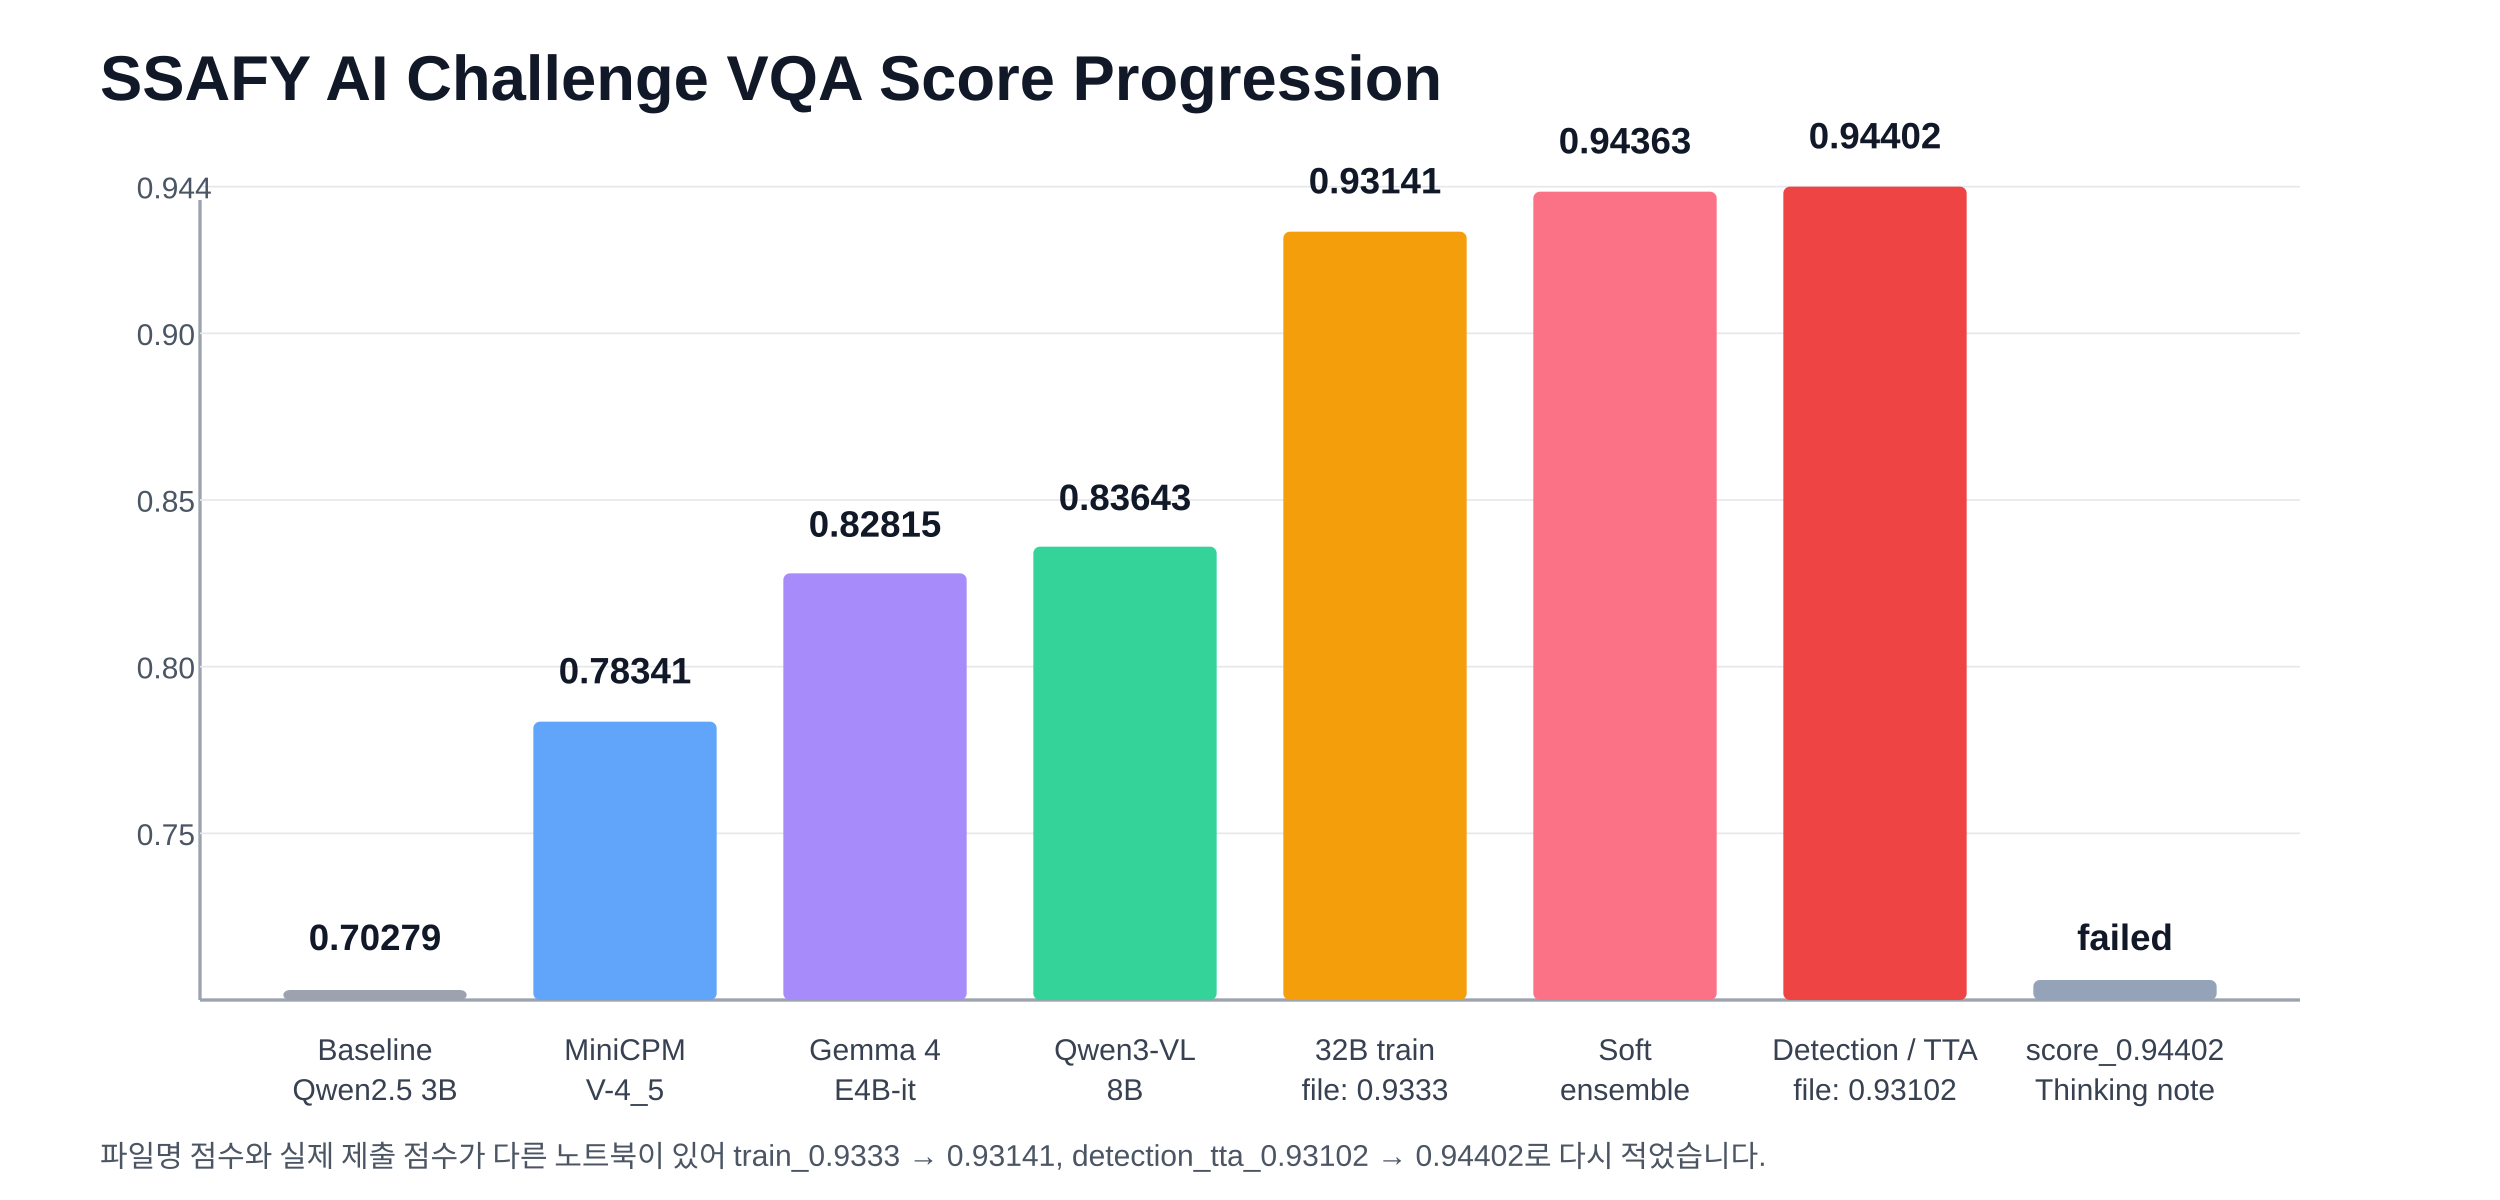
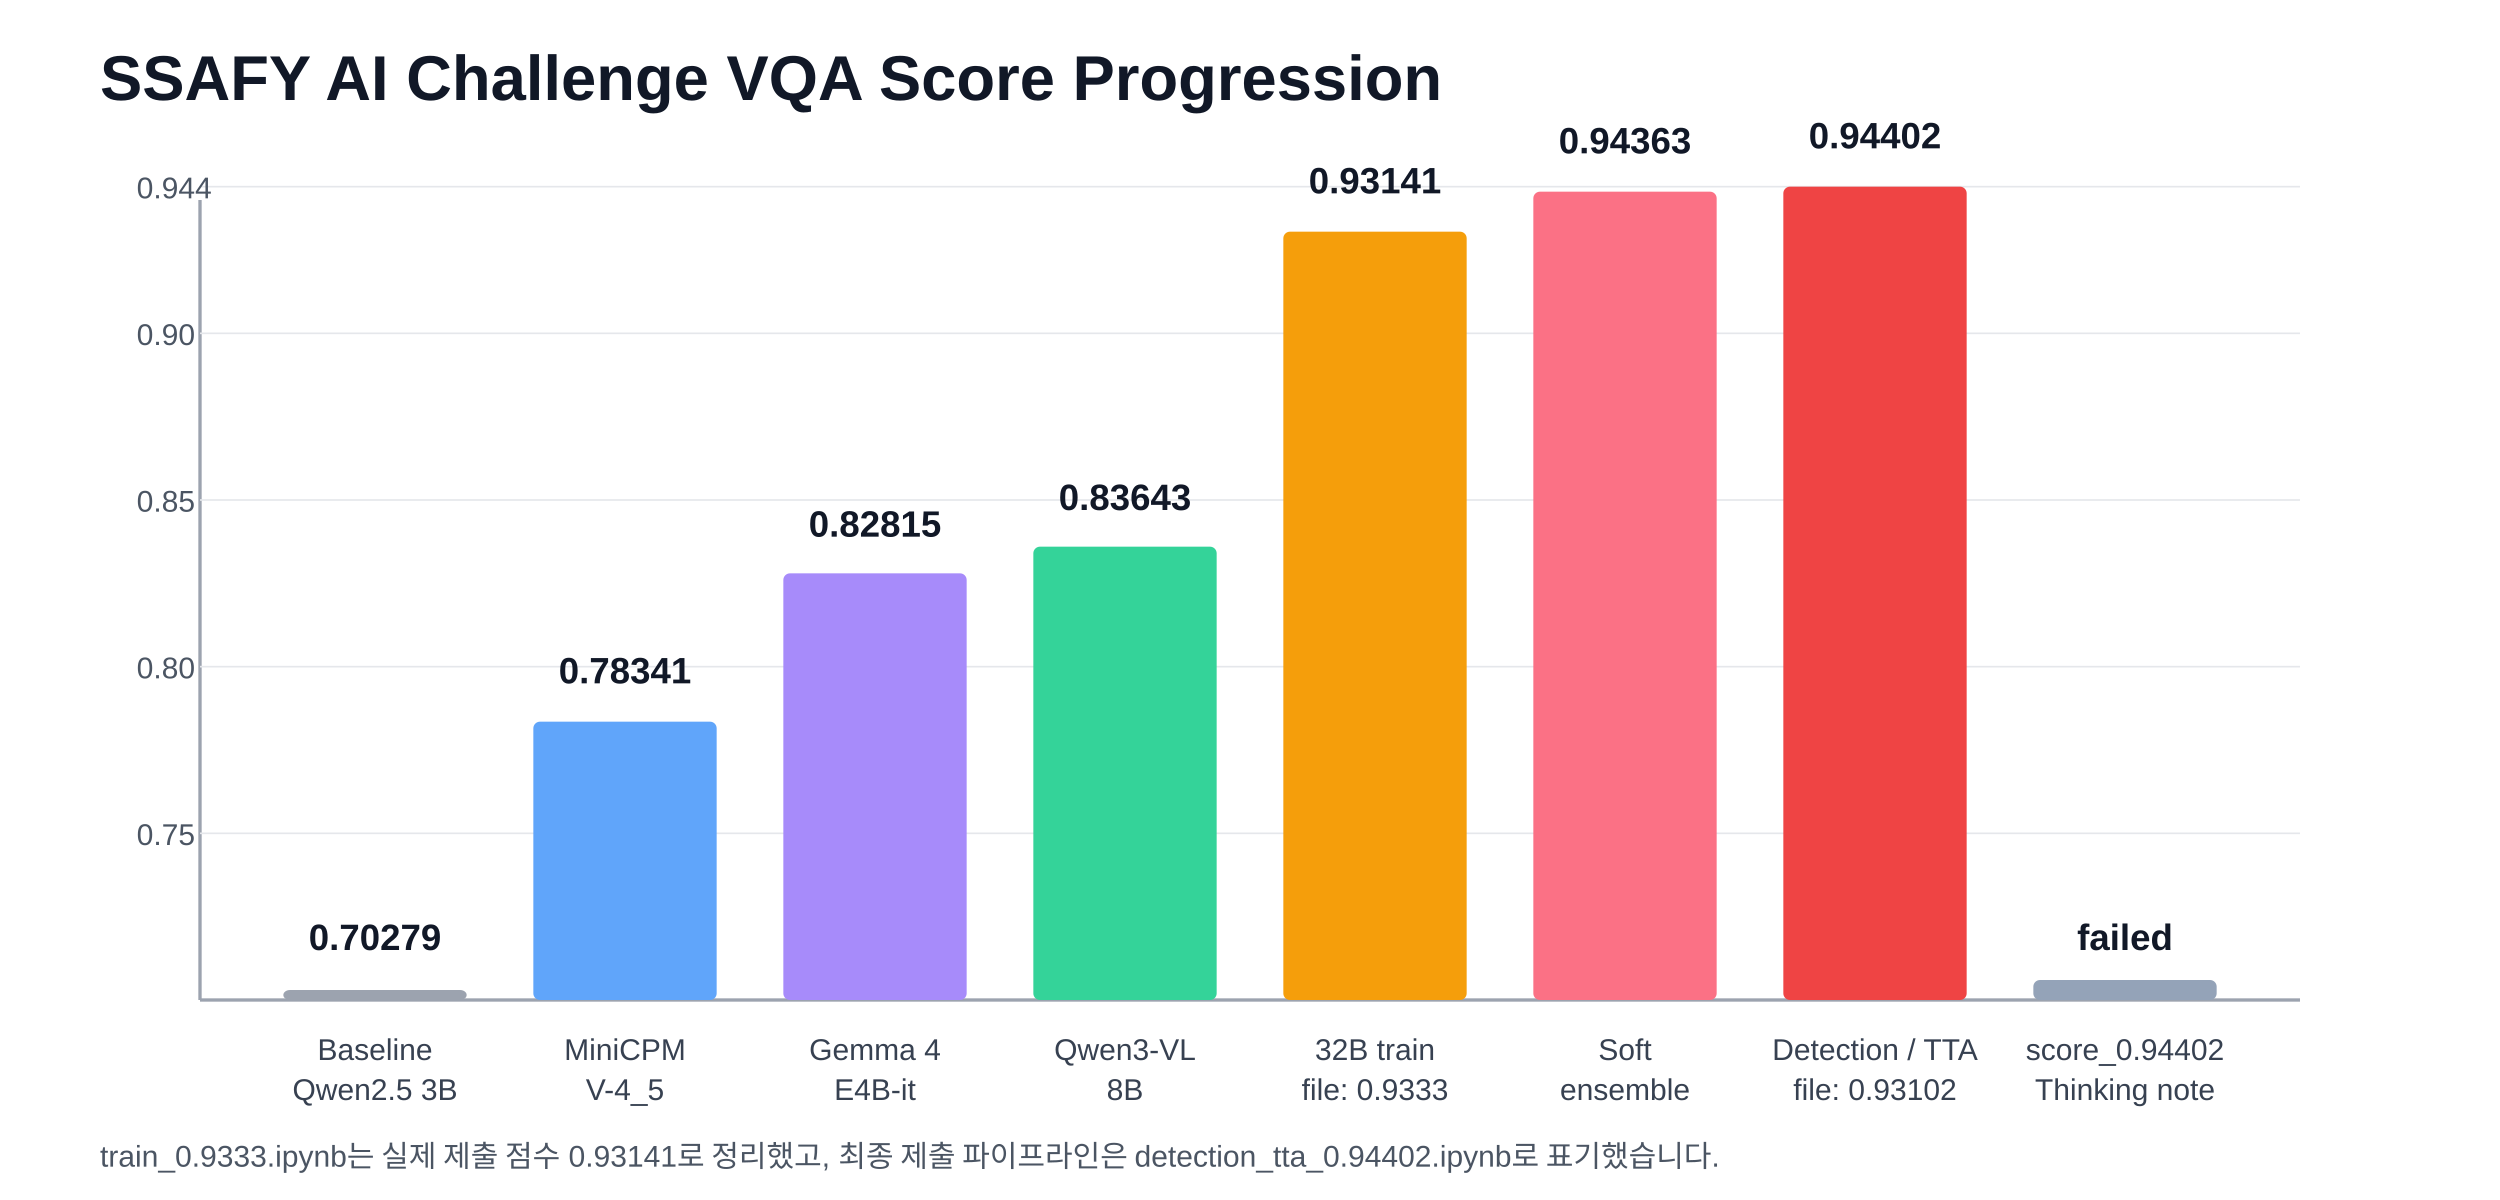
<svg xmlns="http://www.w3.org/2000/svg" width="1500" height="720" viewBox="0 0 1500 720">
  <rect width="1500" height="720" fill="#ffffff" />
  <defs>
    <style>
      .title{font:700 38px Arial,sans-serif;fill:#111827}
      .axis{stroke:#9ca3af;stroke-width:2}
      .grid{stroke:#e5e7eb;stroke-width:1}
      .label{font:600 22px Arial,sans-serif;fill:#111827;text-anchor:middle}
      .small{font:18px Arial,sans-serif;fill:#374151;text-anchor:middle}
      .bartext{font:700 22px Arial,sans-serif;fill:#111827;text-anchor:middle}
      .note{font:18px Arial,sans-serif;fill:#4b5563}
    </style>
  </defs>
  <text x="60" y="60" class="title">SSAFY AI Challenge VQA Score Progression</text>
  <line x1="120" y1="600" x2="1380" y2="600" class="axis" />
  <line x1="120" y1="120" x2="120" y2="600" class="axis" />
  <line x1="120" y1="500" x2="1380" y2="500" class="grid" />
  <text x="82" y="507" class="note">0.75</text>
  <line x1="120" y1="400" x2="1380" y2="400" class="grid" />
  <text x="82" y="407" class="note">0.80</text>
  <line x1="120" y1="300" x2="1380" y2="300" class="grid" />
  <text x="82" y="307" class="note">0.85</text>
  <line x1="120" y1="200" x2="1380" y2="200" class="grid" />
  <text x="82" y="207" class="note">0.90</text>
  <line x1="120" y1="112" x2="1380" y2="112" class="grid" />
  <text x="82" y="119" class="note">0.944</text>
  <g>
    <rect x="170" y="594" width="110" height="6" rx="4" fill="#9ca3af" />
    <text x="225" y="570" class="bartext">0.70279</text>
    <text x="225" y="636" class="small">Baseline</text>
    <text x="225" y="660" class="small">Qwen2.5 3B</text>
  </g>
  <g>
    <rect x="320" y="433" width="110" height="167" rx="4" fill="#60a5fa" />
    <text x="375" y="410" class="bartext">0.78341</text>
    <text x="375" y="636" class="small">MiniCPM</text>
    <text x="375" y="660" class="small">V-4_5</text>
  </g>
  <g>
    <rect x="470" y="344" width="110" height="256" rx="4" fill="#a78bfa" />
    <text x="525" y="322" class="bartext">0.82815</text>
    <text x="525" y="636" class="small">Gemma 4</text>
    <text x="525" y="660" class="small">E4B-it</text>
  </g>
  <g>
    <rect x="620" y="328" width="110" height="272" rx="4" fill="#34d399" />
    <text x="675" y="306" class="bartext">0.83643</text>
    <text x="675" y="636" class="small">Qwen3-VL</text>
    <text x="675" y="660" class="small">8B</text>
  </g>
  <g>
    <rect x="770" y="139" width="110" height="461" rx="4" fill="#f59e0b" />
    <text x="825" y="116" class="bartext">0.93141</text>
    <text x="825" y="636" class="small">32B train</text>
    <text x="825" y="660" class="small">file: 0.9333</text>
  </g>
  <g>
    <rect x="920" y="115" width="110" height="485" rx="4" fill="#fb7185" />
    <text x="975" y="92" class="bartext">0.94363</text>
    <text x="975" y="636" class="small">Soft</text>
    <text x="975" y="660" class="small">ensemble</text>
  </g>
  <g>
    <rect x="1070" y="112" width="110" height="488" rx="4" fill="#ef4444" />
    <text x="1125" y="89" class="bartext">0.94402</text>
    <text x="1125" y="636" class="small">Detection / TTA</text>
    <text x="1125" y="660" class="small">file: 0.93102</text>
  </g>
  <g>
    <rect x="1220" y="588" width="110" height="12" rx="4" fill="#94a3b8" />
    <text x="1275" y="570" class="bartext">failed</text>
    <text x="1275" y="636" class="small">score_0.94402</text>
    <text x="1275" y="660" class="small">Thinking note</text>
  </g>
-   <text x="60" y="700" class="note">파일명 점수와 실제 제출 점수가 다른 노트북이 있어 train_0.9333 → 0.93141, detection_tta_0.93102 → 0.94402로 다시 적었습니다.</text>
+   <text x="60" y="700" class="note">train_0.9333.ipynb는 실제 제출 점수 0.93141로 정리했고, 최종 제출 파이프라인은 detection_tta_0.94402.ipynb로 표기했습니다.</text>
</svg>
